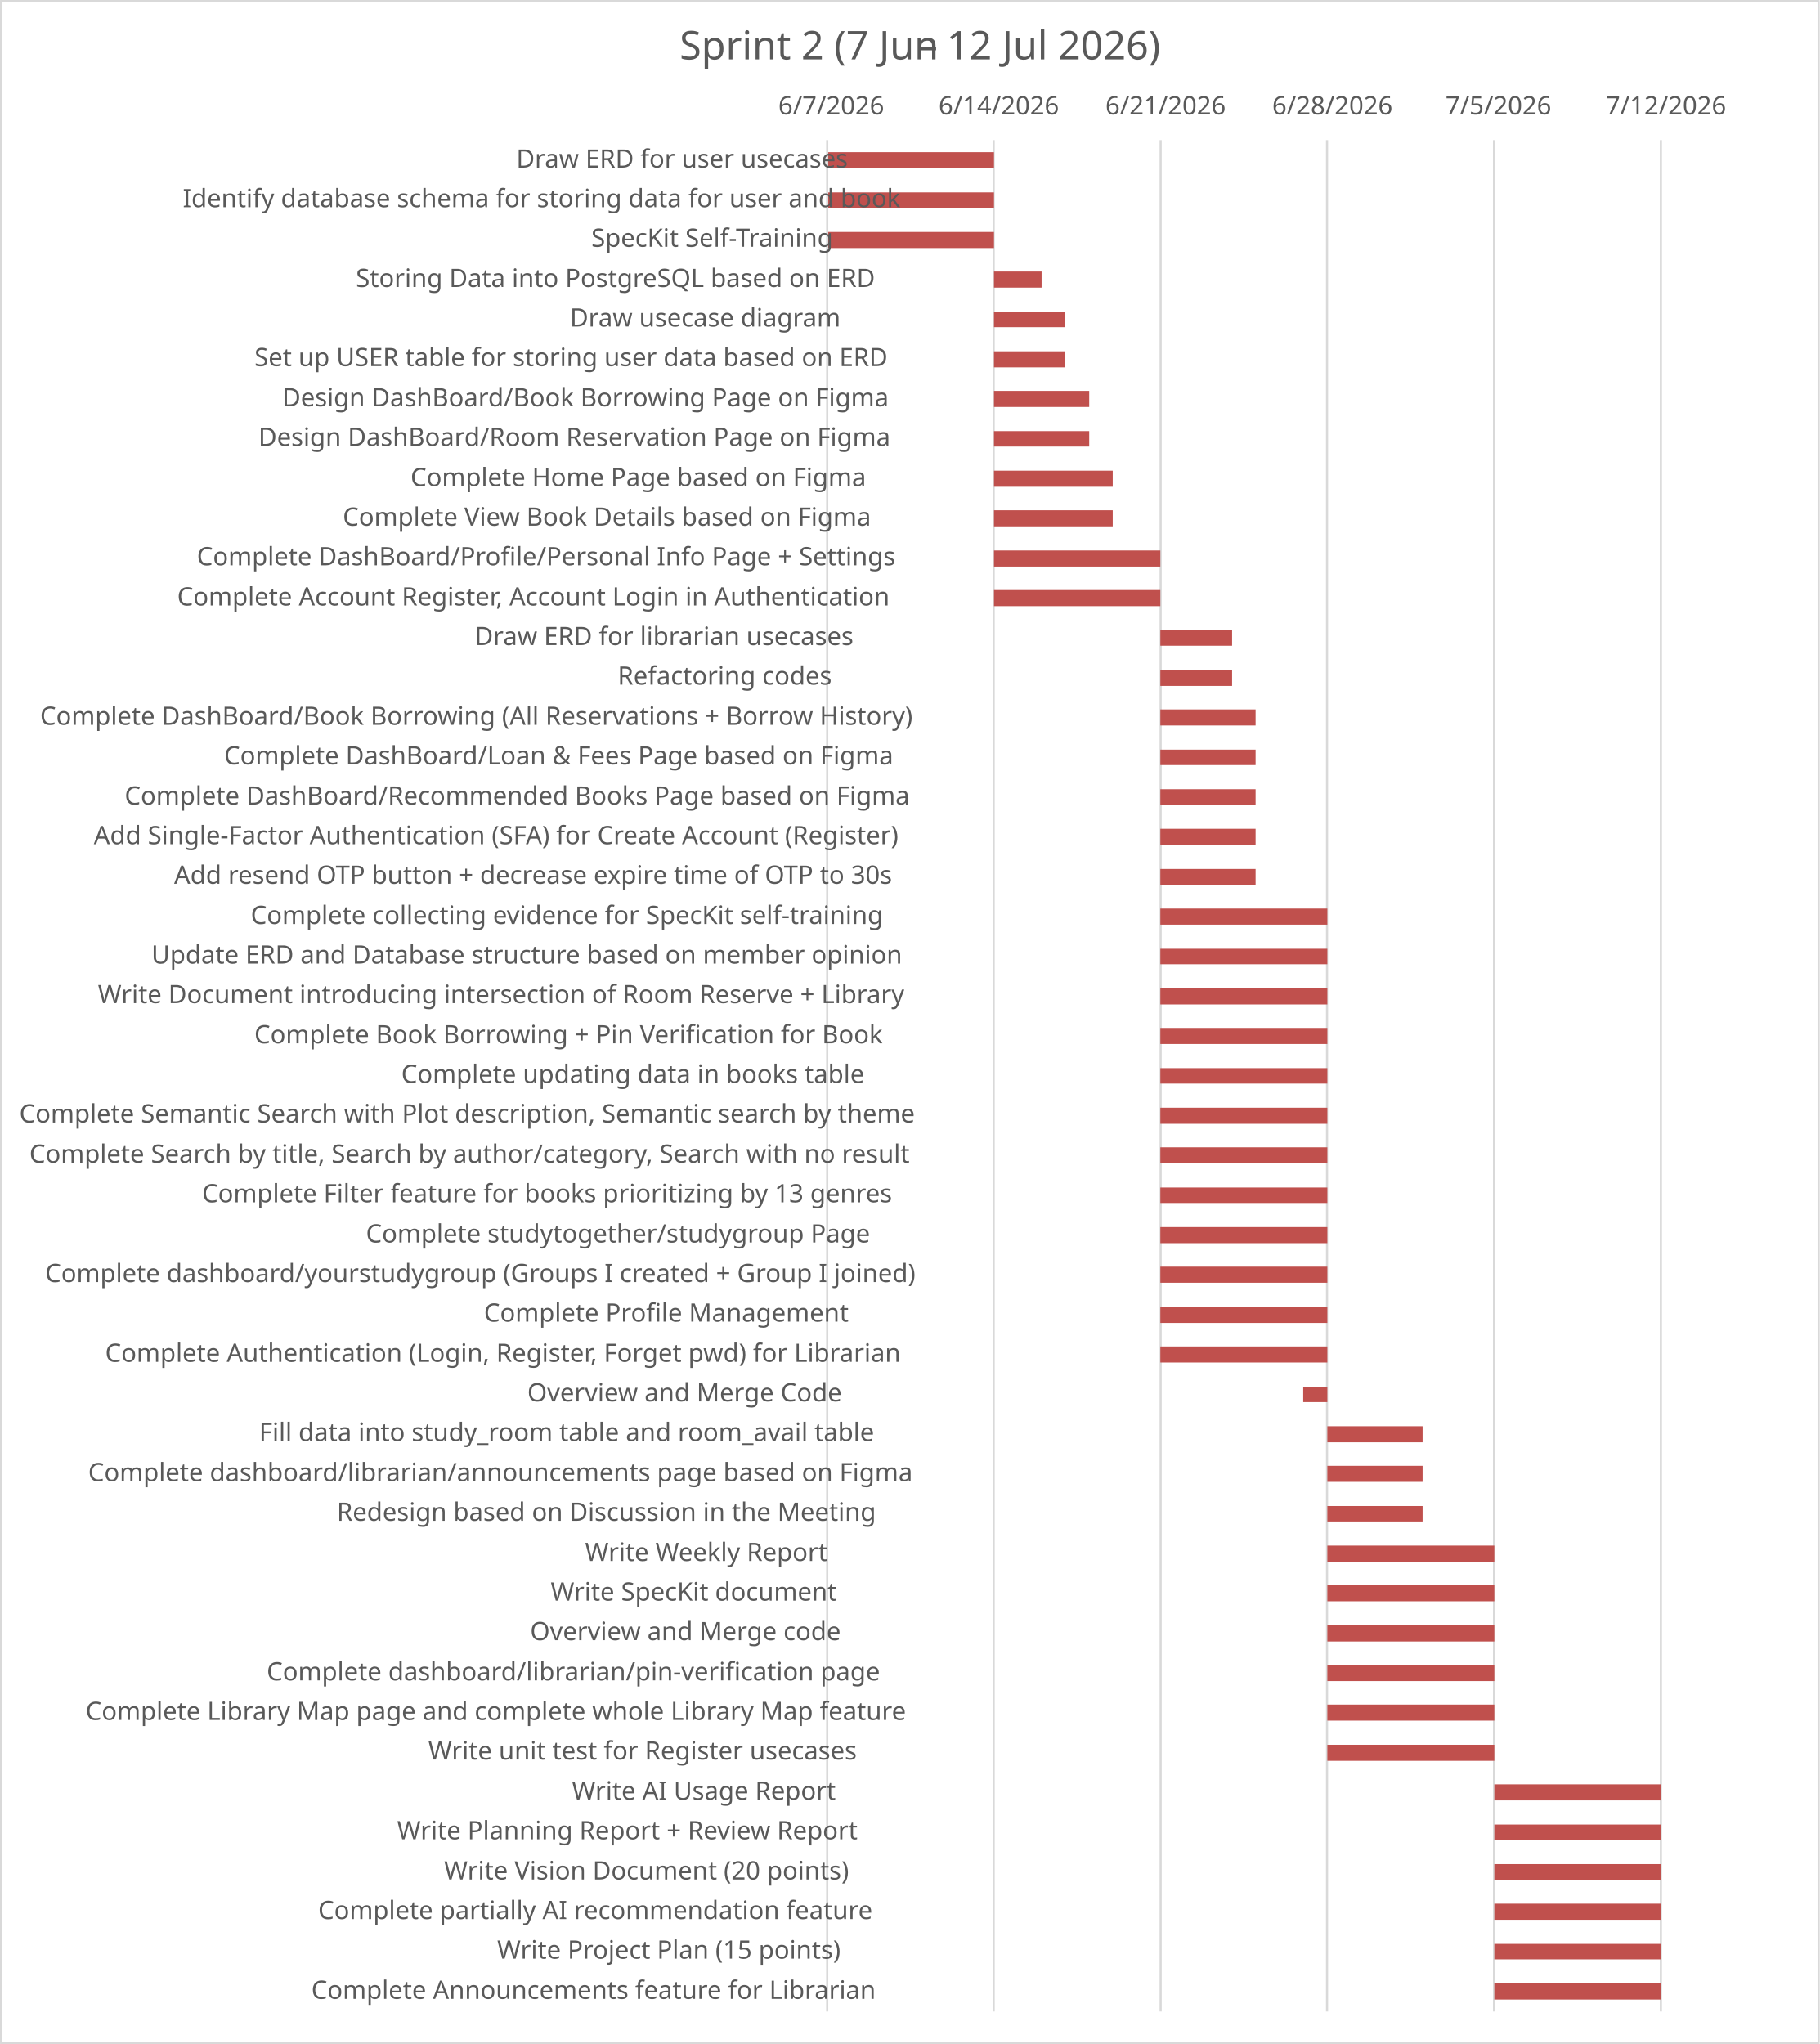
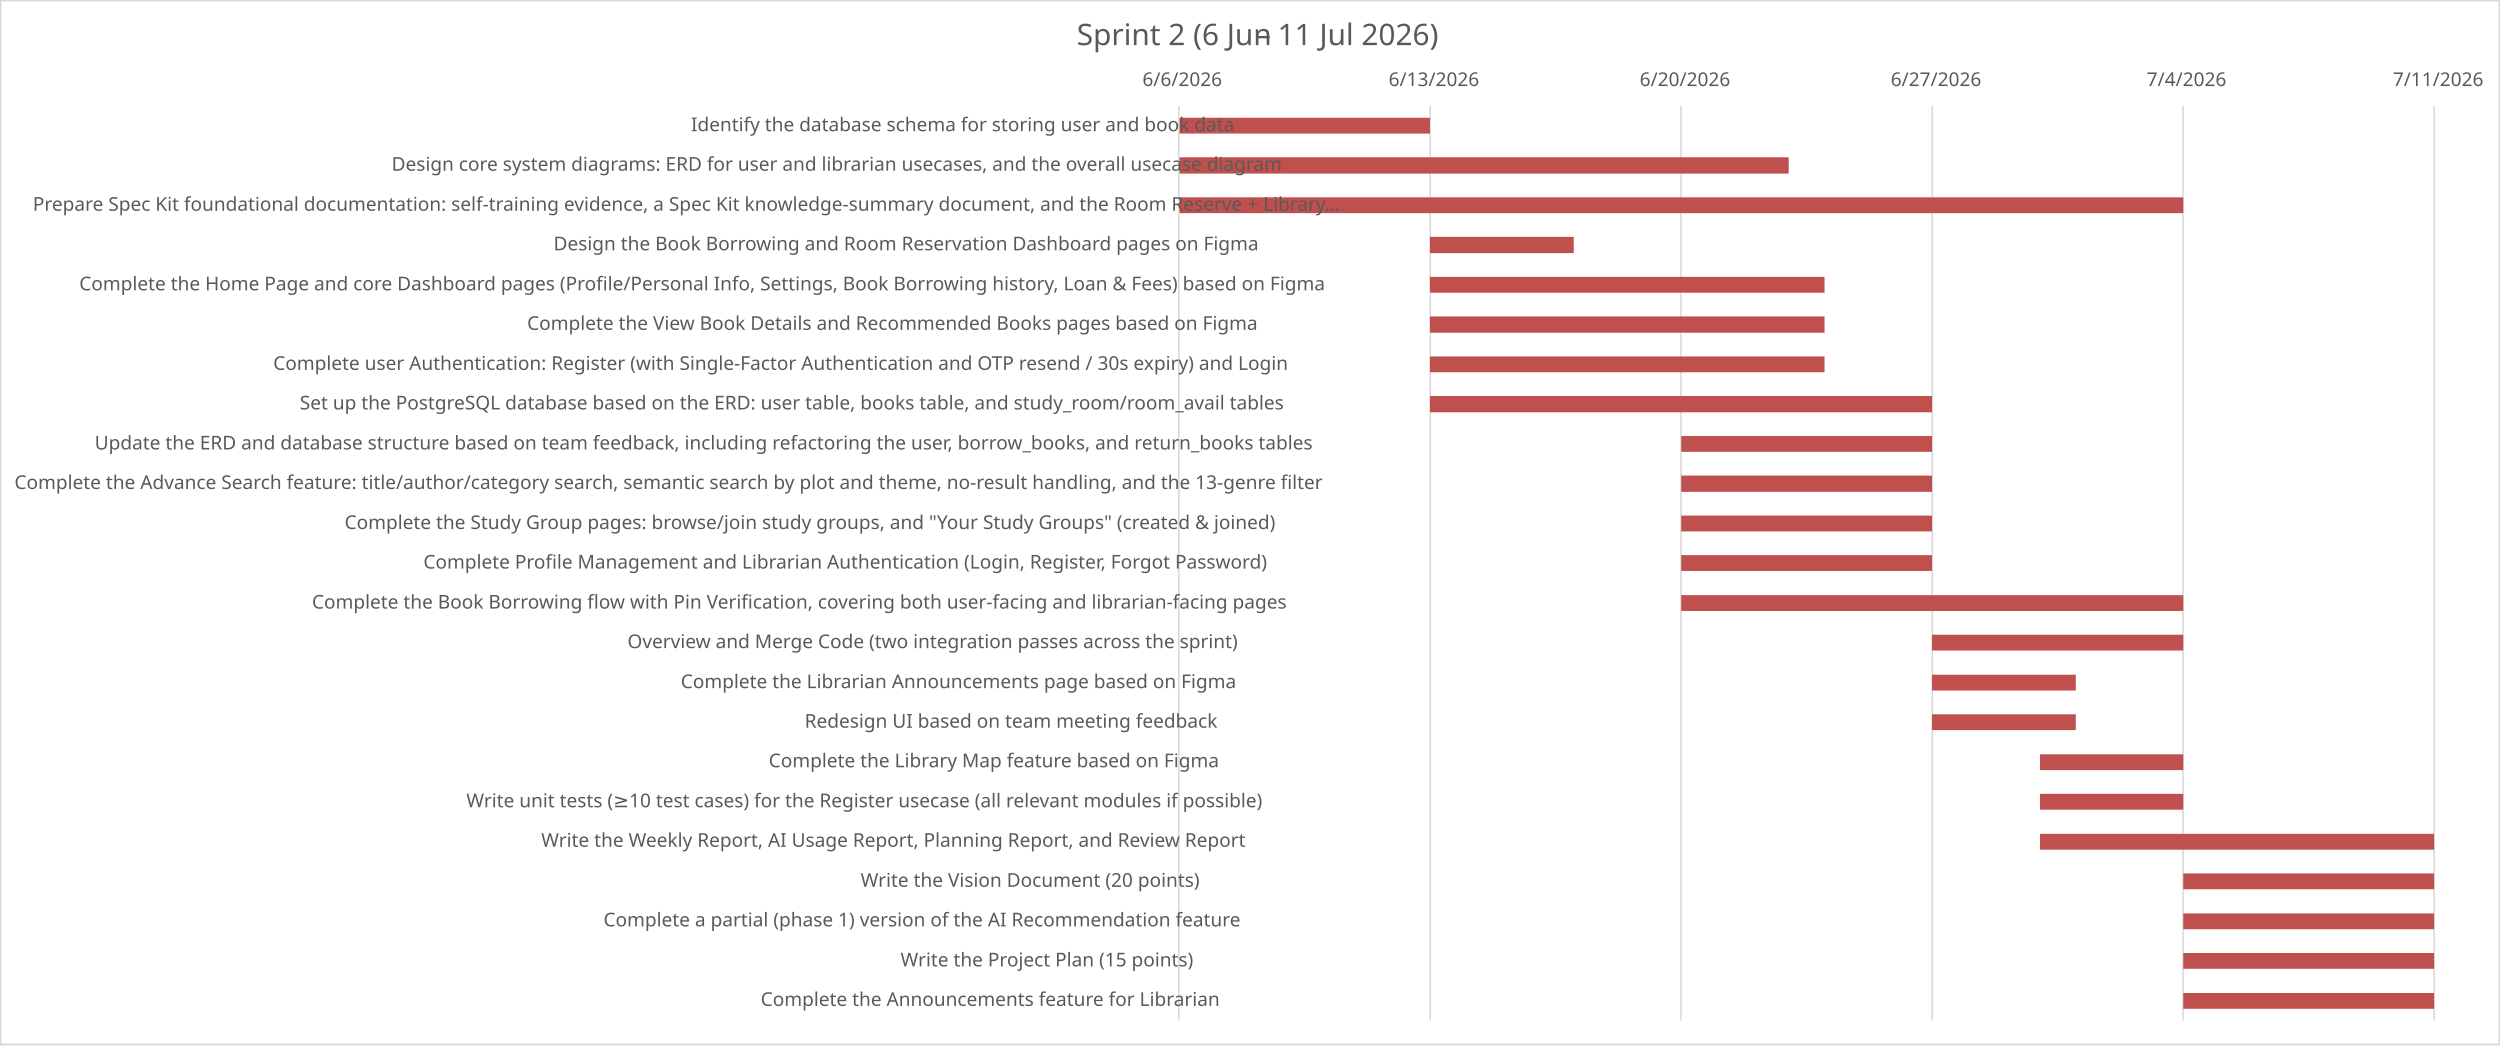
- <svg xmlns="http://www.w3.org/2000/svg" width="2942" height="3305" xml:space="preserve" overflow="hidden">
+ <svg xmlns="http://www.w3.org/2000/svg" width="5373" height="2246" xml:space="preserve" overflow="hidden">
  <defs>
    <clipPath id="clip0">
-       <rect x="3302" y="1032" width="2942" height="3305" />
+       <rect x="5420" y="1746" width="5373" height="2246" />
    </clipPath>
  </defs>
-   <g clip-path="url(#clip0)" transform="translate(-3302 -1032)">
-     <rect x="3303" y="1033" width="2939" height="3302" fill="#FFFFFF" />
+   <g clip-path="url(#clip0)" transform="translate(-5420 -1746)">
+     <rect x="5421" y="1747" width="5370" height="2243" fill="#FFFFFF" />
    <g>
-       <path d="M4908.66 1258.5 4908.66 4284.5M5178.67 1258.5 5178.67 4284.5M5447.68 1258.5 5447.68 4284.5M5717.69 1258.5 5717.69 4284.5M5987.5 1258.5 5987.5 4284.5" stroke="#D9D9D9" stroke-width="3.438" stroke-linejoin="round" stroke-miterlimit="10" fill="none" />
+       <path d="M8493.78 1973.5 8493.78 3939.5M9032.8 1973.5 9032.8 3939.5M9572.81 1973.5 9572.81 3939.5M10111.8 1973.5 10111.8 3939.5M10651.5 1973.5 10651.5 3939.5" stroke="#D9D9D9" stroke-width="3.438" stroke-linejoin="round" stroke-miterlimit="10" fill="none" />
    </g>
    <g>
-       <path d="M4909.16 1278.04 4639 1278.04 4639 1304.04 4909.16 1304.04ZM4909.16 1343.04 4639 1343.04 4639 1368.04 4909.16 1368.04ZM4909.16 1407.05 4639 1407.05 4639 1433.05 4909.16 1433.05ZM4986.16 1471.05 4909.16 1471.05 4909.16 1497.05 4986.16 1497.05ZM5024.17 1536.05 4909.16 1536.05 4909.16 1561.05 5024.17 1561.05ZM5024.17 1600.05 4909.16 1600.05 4909.16 1626.05 5024.17 1626.05ZM5063.17 1664.05 4909.16 1664.05 4909.16 1690.06 5063.17 1690.06ZM5063.17 1729.06 4909.16 1729.06 4909.16 1754.06 5063.17 1754.06ZM5101.17 1793.06 4909.16 1793.06 4909.16 1819.06 5101.17 1819.06ZM5101.17 1857.06 4909.16 1857.06 4909.16 1883.06 5101.17 1883.06ZM5178.17 1922.06 4909.16 1922.06 4909.16 1948.06 5178.17 1948.06ZM5178.17 1986.07 4909.16 1986.07 4909.16 2012.07 5178.17 2012.07ZM5294.17 2051.07 5178.17 2051.07 5178.17 2076.07 5294.17 2076.07ZM5294.17 2115.07 5178.17 2115.07 5178.17 2141.07 5294.17 2141.07ZM5332.17 2179.07 5178.17 2179.07 5178.17 2205.07 5332.17 2205.07ZM5332.17 2244.07 5178.17 2244.07 5178.17 2269.07 5332.17 2269.07ZM5332.17 2308.08 5178.17 2308.08 5178.17 2334.08 5332.17 2334.08ZM5332.17 2372.08 5178.17 2372.08 5178.17 2398.08 5332.17 2398.08ZM5332.17 2437.08 5178.17 2437.08 5178.17 2463.08 5332.17 2463.08ZM5448.18 2501.08 5178.17 2501.08 5178.17 2527.08 5448.18 2527.08ZM5448.18 2566.08 5178.17 2566.08 5178.17 2591.08 5448.18 2591.08ZM5448.18 2630.09 5178.17 2630.09 5178.17 2656.09 5448.18 2656.09ZM5448.18 2694.09 5178.17 2694.09 5178.17 2720.09 5448.18 2720.09ZM5448.18 2759.09 5178.17 2759.09 5178.17 2784.09 5448.18 2784.09ZM5448.18 2823.09 5178.17 2823.09 5178.17 2849.09 5448.18 2849.09ZM5448.18 2887.09 5178.17 2887.09 5178.17 2913.1 5448.18 2913.1ZM5448.18 2952.1 5178.17 2952.1 5178.17 2977.1 5448.18 2977.1ZM5448.18 3016.1 5178.17 3016.1 5178.17 3042.1 5448.18 3042.1ZM5448.18 3080.1 5178.17 3080.1 5178.17 3106.1 5448.18 3106.1ZM5448.18 3145.1 5178.17 3145.1 5178.17 3171.1 5448.18 3171.1ZM5448.18 3209.11 5178.17 3209.11 5178.17 3235.11 5448.18 3235.11ZM5448.18 3274.11 5409.18 3274.11 5409.18 3299.11 5448.18 3299.11ZM5602.18 3338.11 5448.18 3338.11 5448.18 3364.11 5602.18 3364.11ZM5602.18 3402.11 5448.18 3402.11 5448.18 3428.11 5602.18 3428.11ZM5602.18 3467.11 5448.18 3467.11 5448.18 3492.11 5602.18 3492.11ZM5718.19 3531.12 5448.18 3531.12 5448.18 3557.12 5718.19 3557.12ZM5718.19 3595.12 5448.18 3595.12 5448.18 3621.12 5718.19 3621.12ZM5718.19 3660.12 5448.18 3660.12 5448.18 3686.12 5718.19 3686.12ZM5718.19 3724.12 5448.18 3724.12 5448.18 3750.12 5718.19 3750.12ZM5718.19 3788.12 5448.18 3788.12 5448.18 3814.12 5718.19 3814.12ZM5718.19 3853.13 5448.18 3853.13 5448.18 3879.13 5718.19 3879.13ZM5987.2 3917.13 5718.19 3917.13 5718.19 3943.13 5987.2 3943.13ZM5987.2 3982.13 5718.19 3982.13 5718.19 4007.13 5987.2 4007.13ZM5987.2 4046.13 5718.19 4046.13 5718.19 4072.13 5987.2 4072.13ZM5987.2 4110.13 5718.19 4110.13 5718.19 4136.14 5987.2 4136.14ZM5987.2 4175.14 5718.19 4175.14 5718.19 4200.14 5987.2 4200.14ZM5987.2 4239.14 5718.19 4239.14 5718.19 4265.14 5987.2 4265.14Z" fill="#C0504D" />
+       <path d="M8493.28 1999.07 7954 1999.07 7954 2033.07 8493.28 2033.07ZM9264.3 2084.07 7954 2084.07 7954 2119.07 9264.3 2119.07ZM10112.3 2170.07 7954 2170.07 7954 2204.07 10112.3 2204.07ZM8802.29 2255.07 8493.28 2255.07 8493.28 2290.08 8802.29 2290.08ZM9341.31 2341.08 8493.28 2341.08 8493.28 2375.08 9341.31 2375.08ZM9341.31 2426.08 8493.28 2426.08 8493.28 2461.08 9341.31 2461.08ZM9341.31 2512.08 8493.28 2512.08 8493.28 2546.08 9341.31 2546.08ZM9572.31 2597.09 8493.28 2597.09 8493.28 2632.09 9572.31 2632.09ZM9572.31 2683.09 9033.3 2683.09 9033.3 2717.09 9572.31 2717.09ZM9572.31 2768.09 9033.3 2768.09 9033.3 2803.09 9572.31 2803.09ZM9572.31 2854.09 9033.3 2854.09 9033.3 2888.09 9572.31 2888.09ZM9572.31 2939.1 9033.3 2939.1 9033.3 2973.1 9572.31 2973.1ZM10112.3 3025.1 9033.3 3025.1 9033.3 3059.1 10112.3 3059.1ZM10112.3 3110.1 9572.31 3110.1 9572.31 3144.1 10112.3 3144.1ZM9881.32 3196.1 9572.31 3196.1 9572.31 3230.11 9881.32 3230.11ZM9881.32 3281.11 9572.31 3281.11 9572.31 3315.11 9881.32 3315.11ZM10112.3 3367.11 9804.32 3367.11 9804.32 3401.11 10112.3 3401.11ZM10112.3 3452.11 9804.32 3452.11 9804.32 3486.11 10112.3 3486.11ZM10651.3 3538.12 9804.32 3538.12 9804.32 3572.12 10651.3 3572.12ZM10651.3 3623.12 10112.3 3623.12 10112.3 3657.12 10651.3 3657.12ZM10651.3 3709.12 10112.3 3709.12 10112.3 3743.12 10651.3 3743.12ZM10651.3 3794.12 10112.3 3794.12 10112.3 3828.13 10651.3 3828.13ZM10651.3 3880.13 10112.3 3880.13 10112.3 3914.13 10651.3 3914.13Z" fill="#C0504D" />
    </g>
    <g>
-       <path d="M4639.5 1258.5 4639.5 4284.5" stroke="#D9D9D9" stroke-width="3.438" stroke-linejoin="round" stroke-miterlimit="10" fill="none" fill-rule="evenodd" />
+       <path d="M7953.5 1973.5 7953.5 3939.5" stroke="#D9D9D9" stroke-width="3.438" stroke-linejoin="round" stroke-miterlimit="10" fill="none" fill-rule="evenodd" />
    </g>
    <g>
-       <text fill="#595959" font-family="Calibri,Calibri_MSFontService,sans-serif" font-weight="400" font-size="41" transform="matrix(1 0 0 1 4560.42 1217)">6/7/2026</text>
+       <text fill="#595959" font-family="Calibri,Calibri_MSFontService,sans-serif" font-weight="400" font-size="41" transform="matrix(1 0 0 1 7875.29 1931)">6/6/2026</text>
    </g>
    <g>
-       <text fill="#595959" font-family="Calibri,Calibri_MSFontService,sans-serif" font-weight="400" font-size="41" transform="matrix(1 0 0 1 4819.65 1217)">6/14/2026</text>
+       <text fill="#595959" font-family="Calibri,Calibri_MSFontService,sans-serif" font-weight="400" font-size="41" transform="matrix(1 0 0 1 8404.41 1931)">6/13/2026</text>
    </g>
    <g>
-       <text fill="#595959" font-family="Calibri,Calibri_MSFontService,sans-serif" font-weight="400" font-size="41" transform="matrix(1 0 0 1 5089.32 1217)">6/21/2026</text>
+       <text fill="#595959" font-family="Calibri,Calibri_MSFontService,sans-serif" font-weight="400" font-size="41" transform="matrix(1 0 0 1 8943.97 1931)">6/20/2026</text>
    </g>
    <g>
-       <text fill="#595959" font-family="Calibri,Calibri_MSFontService,sans-serif" font-weight="400" font-size="41" transform="matrix(1 0 0 1 5359 1217)">6/28/2026</text>
+       <text fill="#595959" font-family="Calibri,Calibri_MSFontService,sans-serif" font-weight="400" font-size="41" transform="matrix(1 0 0 1 9483.54 1931)">6/27/2026</text>
    </g>
    <g>
-       <text fill="#595959" font-family="Calibri,Calibri_MSFontService,sans-serif" font-weight="400" font-size="41" transform="matrix(1 0 0 1 5639.13 1217)">7/5/2026</text>
+       <text fill="#595959" font-family="Calibri,Calibri_MSFontService,sans-serif" font-weight="400" font-size="41" transform="matrix(1 0 0 1 10033.6 1931)">7/4/2026</text>
    </g>
    <g>
-       <text fill="#595959" font-family="Calibri,Calibri_MSFontService,sans-serif" font-weight="400" font-size="41" transform="matrix(1 0 0 1 5898.35 1217)">7/12/2026</text>
+       <text fill="#595959" font-family="Calibri,Calibri_MSFontService,sans-serif" font-weight="400" font-size="41" transform="matrix(1 0 0 1 10562.7 1931)">7/11/2026</text>
    </g>
    <g>
-       <text fill="#595959" font-family="Calibri,Calibri_MSFontService,sans-serif" font-weight="400" font-size="41" transform="matrix(1 0 0 1 4136.76 1303)">Draw ERD for user usecases</text>
+       <text fill="#595959" font-family="Calibri,Calibri_MSFontService,sans-serif" font-weight="400" font-size="41" transform="matrix(1 0 0 1 6905.09 2028)">Identify the database schema for storing user and book data</text>
    </g>
    <g>
-       <text fill="#595959" font-family="Calibri,Calibri_MSFontService,sans-serif" font-weight="400" font-size="41" transform="matrix(1 0 0 1 3597.53 1367)">Identify database schema for storing data for user and book</text>
+       <text fill="#595959" font-family="Calibri,Calibri_MSFontService,sans-serif" font-weight="400" font-size="41" transform="matrix(1 0 0 1 6261.63 2113)">Design core system diagrams: ERD for user and librarian usecases, and the overall usecase diagram</text>
    </g>
    <g>
-       <text fill="#595959" font-family="Calibri,Calibri_MSFontService,sans-serif" font-weight="400" font-size="41" transform="matrix(1 0 0 1 4258.04 1431)">SpecKit Self-Training</text>
+       <text fill="#595959" font-family="Calibri,Calibri_MSFontService,sans-serif" font-weight="400" font-size="41" transform="matrix(1 0 0 1 5490.57 2199)">Prepare Spec Kit foundational documentation: self-training evidence, a Spec Kit knowledge-summary document, and the Room Reserve + Library…</text>
    </g>
    <g>
-       <text fill="#595959" font-family="Calibri,Calibri_MSFontService,sans-serif" font-weight="400" font-size="41" transform="matrix(1 0 0 1 3877.43 1496)">Storing Data into PostgreSQL based on ERD</text>
+       <text fill="#595959" font-family="Calibri,Calibri_MSFontService,sans-serif" font-weight="400" font-size="41" transform="matrix(1 0 0 1 6609.62 2284)">Design the Book Borrowing and Room Reservation Dashboard pages on Figma</text>
    </g>
    <g>
-       <text fill="#595959" font-family="Calibri,Calibri_MSFontService,sans-serif" font-weight="400" font-size="41" transform="matrix(1 0 0 1 4223.5 1560)">Draw usecase diagram</text>
+       <text fill="#595959" font-family="Calibri,Calibri_MSFontService,sans-serif" font-weight="400" font-size="41" transform="matrix(1 0 0 1 5590.33 2370)">Complete the Home Page and core Dashboard pages (Profile/Personal Info, Settings, Book Borrowing history, Loan &amp; Fees) based on Figma</text>
    </g>
    <g>
-       <text fill="#595959" font-family="Calibri,Calibri_MSFontService,sans-serif" font-weight="400" font-size="41" transform="matrix(1 0 0 1 3713.42 1624)">Set up USER table for storing user data based on ERD</text>
+       <text fill="#595959" font-family="Calibri,Calibri_MSFontService,sans-serif" font-weight="400" font-size="41" transform="matrix(1 0 0 1 6552.88 2455)">Complete the View Book Details and Recommended Books pages based on Figma</text>
    </g>
    <g>
-       <text fill="#595959" font-family="Calibri,Calibri_MSFontService,sans-serif" font-weight="400" font-size="41" transform="matrix(1 0 0 1 3758.27 1689)">Design DashBoard/Book Borrowing Page on Figma</text>
+       <text fill="#595959" font-family="Calibri,Calibri_MSFontService,sans-serif" font-weight="400" font-size="41" transform="matrix(1 0 0 1 6007.21 2541)">Complete user Authentication: Register (with Single-Factor Authentication and OTP resend / 30s expiry) and Login</text>
    </g>
    <g>
-       <text fill="#595959" font-family="Calibri,Calibri_MSFontService,sans-serif" font-weight="400" font-size="41" transform="matrix(1 0 0 1 3719.79 1753)">Design DashBoard/Room Reservation Page on Figma</text>
+       <text fill="#595959" font-family="Calibri,Calibri_MSFontService,sans-serif" font-weight="400" font-size="41" transform="matrix(1 0 0 1 6064.25 2626)">Set up the PostgreSQL database based on the ERD: user table, books table, and study_room/room_avail tables</text>
    </g>
    <g>
-       <text fill="#595959" font-family="Calibri,Calibri_MSFontService,sans-serif" font-weight="400" font-size="41" transform="matrix(1 0 0 1 3965.73 1818)">Complete Home Page based on Figma</text>
+       <text fill="#595959" font-family="Calibri,Calibri_MSFontService,sans-serif" font-weight="400" font-size="41" transform="matrix(1 0 0 1 5623.47 2712)">Update the ERD and database structure based on team feedback, including refactoring the user, borrow_books, and return_books tables</text>
    </g>
    <g>
-       <text fill="#595959" font-family="Calibri,Calibri_MSFontService,sans-serif" font-weight="400" font-size="41" transform="matrix(1 0 0 1 3856.24 1882)">Complete View Book Details based on Figma</text>
+       <text fill="#595959" font-family="Calibri,Calibri_MSFontService,sans-serif" font-weight="400" font-size="41" transform="matrix(1 0 0 1 5451.04 2797)">Complete the Advance Search feature: title/author/category search, semantic search by plot and theme, no-result handling, and the 13-genre filter</text>
    </g>
    <g>
-       <text fill="#595959" font-family="Calibri,Calibri_MSFontService,sans-serif" font-weight="400" font-size="41" transform="matrix(1 0 0 1 3620.33 1946)">Complete DashBoard/Profile/Personal Info Page + Settings</text>
+       <text fill="#595959" font-family="Calibri,Calibri_MSFontService,sans-serif" font-weight="400" font-size="41" transform="matrix(1 0 0 1 6160.52 2883)">Complete the Study Group pages: browse/join study groups, and "Your Study Groups" (created &amp; joined)</text>
    </g>
    <g>
-       <text fill="#595959" font-family="Calibri,Calibri_MSFontService,sans-serif" font-weight="400" font-size="41" transform="matrix(1 0 0 1 3588.5 2011)">Complete Account Register, Account Login in Authentication</text>
+       <text fill="#595959" font-family="Calibri,Calibri_MSFontService,sans-serif" font-weight="400" font-size="41" transform="matrix(1 0 0 1 6329.94 2968)">Complete Profile Management and Librarian Authentication (Login, Register, Forgot Password)</text>
    </g>
    <g>
-       <text fill="#595959" font-family="Calibri,Calibri_MSFontService,sans-serif" font-weight="400" font-size="41" transform="matrix(1 0 0 1 4069.45 2075)">Draw ERD for librarian usecases</text>
+       <text fill="#595959" font-family="Calibri,Calibri_MSFontService,sans-serif" font-weight="400" font-size="41" transform="matrix(1 0 0 1 6090.42 3054)">Complete the Book Borrowing flow with Pin Verification, covering both user-facing and librarian-facing pages</text>
    </g>
    <g>
-       <text fill="#595959" font-family="Calibri,Calibri_MSFontService,sans-serif" font-weight="400" font-size="41" transform="matrix(1 0 0 1 4300.71 2139)">Refactoring codes</text>
+       <text fill="#595959" font-family="Calibri,Calibri_MSFontService,sans-serif" font-weight="400" font-size="41" transform="matrix(1 0 0 1 6768.48 3139)">Overview and Merge Code (two integration passes across the sprint)</text>
    </g>
    <g>
-       <text fill="#595959" font-family="Calibri,Calibri_MSFontService,sans-serif" font-weight="400" font-size="41" transform="matrix(1 0 0 1 3366.73 2204)">Complete DashBoard/Book Borrowing (All Reservations + Borrow History)</text>
+       <text fill="#595959" font-family="Calibri,Calibri_MSFontService,sans-serif" font-weight="400" font-size="41" transform="matrix(1 0 0 1 6883.11 3225)">Complete the Librarian Announcements page based on Figma</text>
    </g>
    <g>
-       <text fill="#595959" font-family="Calibri,Calibri_MSFontService,sans-serif" font-weight="400" font-size="41" transform="matrix(1 0 0 1 3664.31 2268)">Complete DashBoard/Loan &amp; Fees Page based on Figma</text>
+       <text fill="#595959" font-family="Calibri,Calibri_MSFontService,sans-serif" font-weight="400" font-size="41" transform="matrix(1 0 0 1 7149.38 3310)">Redesign UI based on team meeting feedback</text>
    </g>
    <g>
-       <text fill="#595959" font-family="Calibri,Calibri_MSFontService,sans-serif" font-weight="400" font-size="41" transform="matrix(1 0 0 1 3503.53 2333)">Complete DashBoard/Recommended Books Page based on Figma</text>
+       <text fill="#595959" font-family="Calibri,Calibri_MSFontService,sans-serif" font-weight="400" font-size="41" transform="matrix(1 0 0 1 7072.15 3395)">Complete the Library Map feature based on Figma</text>
    </g>
    <g>
-       <text fill="#595959" font-family="Calibri,Calibri_MSFontService,sans-serif" font-weight="400" font-size="41" transform="matrix(1 0 0 1 3453.61 2397)">Add Single-Factor Authentication (SFA) for Create Account (Register)</text>
+       <g>
+         <text fill="#595959" font-family="Calibri,Calibri_MSFontService,sans-serif" font-weight="400" font-size="41" transform="matrix(1 0 0 1 6422.22 3481)">Write unit tests (≥10 test cases) for the Register usecase (all relevant modules if possible)</text>
+       </g>
    </g>
    <g>
-       <text fill="#595959" font-family="Calibri,Calibri_MSFontService,sans-serif" font-weight="400" font-size="41" transform="matrix(1 0 0 1 3583.5 2461)">Add resend OTP button + decrease expire time of OTP to 30s</text>
+       <text fill="#595959" font-family="Calibri,Calibri_MSFontService,sans-serif" font-weight="400" font-size="41" transform="matrix(1 0 0 1 6583.17 3566)">Write the Weekly Report, AI Usage Report, Planning Report, and Review Report</text>
    </g>
    <g>
-       <text fill="#595959" font-family="Calibri,Calibri_MSFontService,sans-serif" font-weight="400" font-size="41" transform="matrix(1 0 0 1 3707.41 2526)">Complete collecting evidence for SpecKit self-training</text>
+       <text fill="#595959" font-family="Calibri,Calibri_MSFontService,sans-serif" font-weight="400" font-size="41" transform="matrix(1 0 0 1 7269.62 3652)">Write the Vision Document (20 points)</text>
    </g>
    <g>
-       <text fill="#595959" font-family="Calibri,Calibri_MSFontService,sans-serif" font-weight="400" font-size="41" transform="matrix(1 0 0 1 3546.81 2590)">Update ERD and Database structure based on member opinion</text>
+       <text fill="#595959" font-family="Calibri,Calibri_MSFontService,sans-serif" font-weight="400" font-size="41" transform="matrix(1 0 0 1 6716.96 3737)">Complete a partial (phase 1) version of the AI Recommendation feature</text>
    </g>
    <g>
-       <text fill="#595959" font-family="Calibri,Calibri_MSFontService,sans-serif" font-weight="400" font-size="41" transform="matrix(1 0 0 1 3460.32 2654)">Write Document introducing intersection of Room Reserve + Library</text>
+       <text fill="#595959" font-family="Calibri,Calibri_MSFontService,sans-serif" font-weight="400" font-size="41" transform="matrix(1 0 0 1 7355.4 3823)">Write the Project Plan (15 points)</text>
    </g>
    <g>
-       <text fill="#595959" font-family="Calibri,Calibri_MSFontService,sans-serif" font-weight="400" font-size="41" transform="matrix(1 0 0 1 3713.19 2719)">Complete Book Borrowing + Pin Verification for Book</text>
+       <text fill="#595959" font-family="Calibri,Calibri_MSFontService,sans-serif" font-weight="400" font-size="41" transform="matrix(1 0 0 1 7054.87 3908)">Complete the Announcements feature for Librarian</text>
    </g>
    <g>
-       <text fill="#595959" font-family="Calibri,Calibri_MSFontService,sans-serif" font-weight="400" font-size="41" transform="matrix(1 0 0 1 3950.79 2783)">Complete updating data in books table</text>
+       <text fill="#595959" font-family="Calibri,Calibri_MSFontService,sans-serif" font-weight="400" font-size="64" transform="matrix(1 0 0 1 7734.11 1843)">Sprint 2 (6 Jun </text>
    </g>
    <g>
-       <text fill="#595959" font-family="Calibri,Calibri_MSFontService,sans-serif" font-weight="400" font-size="41" transform="matrix(1 0 0 1 3333.23 2847)">Complete Semantic Search with Plot description, Semantic search by theme</text>
+       <text fill="#595959" font-family="Calibri,Calibri_MSFontService,sans-serif" font-weight="400" font-size="64" transform="matrix(1 0 0 1 8119.43 1843)">–</text>
    </g>
    <g>
-       <text fill="#595959" font-family="Calibri,Calibri_MSFontService,sans-serif" font-weight="400" font-size="41" transform="matrix(1 0 0 1 3349.45 2912)">Complete Search by title, Search by author/category, Search with no result</text>
+       <text fill="#595959" font-family="Calibri,Calibri_MSFontService,sans-serif" font-weight="400" font-size="64" transform="matrix(1 0 0 1 8165.9 1843)">11 Jul 2026)</text>
    </g>
-     <g>
-       <text fill="#595959" font-family="Calibri,Calibri_MSFontService,sans-serif" font-weight="400" font-size="41" transform="matrix(1 0 0 1 3628.63 2976)">Complete Filter feature for books prioritizing by 13 genres</text>
-     </g>
-     <g>
-       <text fill="#595959" font-family="Calibri,Calibri_MSFontService,sans-serif" font-weight="400" font-size="41" transform="matrix(1 0 0 1 3893.64 3041)">Complete studytogether/studygroup Page</text>
-     </g>
-     <g>
-       <text fill="#595959" font-family="Calibri,Calibri_MSFontService,sans-serif" font-weight="400" font-size="41" transform="matrix(1 0 0 1 3374.92 3105)">Complete dashboard/yourstudygroup (Groups I created + Group I joined)</text>
-     </g>
-     <g>
-       <text fill="#595959" font-family="Calibri,Calibri_MSFontService,sans-serif" font-weight="400" font-size="41" transform="matrix(1 0 0 1 4084.51 3169)">Complete Profile Management</text>
-     </g>
-     <g>
-       <text fill="#595959" font-family="Calibri,Calibri_MSFontService,sans-serif" font-weight="400" font-size="41" transform="matrix(1 0 0 1 3472.01 3234)">Complete Authentication (Login, Register, Forget pwd) for Librarian</text>
-     </g>
-     <g>
-       <text fill="#595959" font-family="Calibri,Calibri_MSFontService,sans-serif" font-weight="400" font-size="41" transform="matrix(1 0 0 1 4154.59 3298)">Overview and Merge Code</text>
-     </g>
-     <g>
-       <text fill="#595959" font-family="Calibri,Calibri_MSFontService,sans-serif" font-weight="400" font-size="41" transform="matrix(1 0 0 1 3721 3362)">Fill data into study_room table and room_avail table</text>
-     </g>
-     <g>
-       <text fill="#595959" font-family="Calibri,Calibri_MSFontService,sans-serif" font-weight="400" font-size="41" transform="matrix(1 0 0 1 3444.58 3427)">Complete dashboard/librarian/announcements page based on Figma</text>
-     </g>
-     <g>
-       <text fill="#595959" font-family="Calibri,Calibri_MSFontService,sans-serif" font-weight="400" font-size="41" transform="matrix(1 0 0 1 3846.66 3491)">Redesign based on Discussion in the Meeting</text>
-     </g>
-     <g>
-       <text fill="#595959" font-family="Calibri,Calibri_MSFontService,sans-serif" font-weight="400" font-size="41" transform="matrix(1 0 0 1 4248.02 3556)">Write Weekly Report</text>
-     </g>
-     <g>
-       <text fill="#595959" font-family="Calibri,Calibri_MSFontService,sans-serif" font-weight="400" font-size="41" transform="matrix(1 0 0 1 4192.38 3620)">Write SpecKit document</text>
-     </g>
-     <g>
-       <text fill="#595959" font-family="Calibri,Calibri_MSFontService,sans-serif" font-weight="400" font-size="41" transform="matrix(1 0 0 1 4159.15 3684)">Overview and Merge code</text>
-     </g>
-     <g>
-       <text fill="#595959" font-family="Calibri,Calibri_MSFontService,sans-serif" font-weight="400" font-size="41" transform="matrix(1 0 0 1 3733.2 3749)">Complete dashboard/librarian/pin-verification page</text>
-     </g>
-     <g>
-       <text fill="#595959" font-family="Calibri,Calibri_MSFontService,sans-serif" font-weight="400" font-size="41" transform="matrix(1 0 0 1 3440.41 3813)">Complete Library Map page and complete whole Library Map feature</text>
-     </g>
-     <g>
-       <text fill="#595959" font-family="Calibri,Calibri_MSFontService,sans-serif" font-weight="400" font-size="41" transform="matrix(1 0 0 1 3994.56 3877)">Write unit test for Register usecases</text>
-     </g>
-     <g>
-       <text fill="#595959" font-family="Calibri,Calibri_MSFontService,sans-serif" font-weight="400" font-size="41" transform="matrix(1 0 0 1 4226.75 3942)">Write AI Usage Report</text>
-     </g>
-     <g>
-       <text fill="#595959" font-family="Calibri,Calibri_MSFontService,sans-serif" font-weight="400" font-size="41" transform="matrix(1 0 0 1 3944.1 4006)">Write Planning Report + Review Report</text>
-     </g>
-     <g>
-       <text fill="#595959" font-family="Calibri,Calibri_MSFontService,sans-serif" font-weight="400" font-size="41" transform="matrix(1 0 0 1 4020.11 4071)">Write Vision Document (20 points)</text>
-     </g>
-     <g>
-       <text fill="#595959" font-family="Calibri,Calibri_MSFontService,sans-serif" font-weight="400" font-size="41" transform="matrix(1 0 0 1 3816.32 4135)">Complete partially AI recommendation feature</text>
-     </g>
-     <g>
-       <text fill="#595959" font-family="Calibri,Calibri_MSFontService,sans-serif" font-weight="400" font-size="41" transform="matrix(1 0 0 1 4105.89 4199)">Write Project Plan (15 points)</text>
-     </g>
-     <g>
-       <text fill="#595959" font-family="Calibri,Calibri_MSFontService,sans-serif" font-weight="400" font-size="41" transform="matrix(1 0 0 1 3805.36 4264)">Complete Announcements feature for Librarian</text>
-     </g>
-     <g>
-       <text fill="#595959" font-family="Calibri,Calibri_MSFontService,sans-serif" font-weight="400" font-size="64" transform="matrix(1 0 0 1 4400.82 1128)">Sprint 2 (7 Jun </text>
-     </g>
-     <g>
-       <text fill="#595959" font-family="Calibri,Calibri_MSFontService,sans-serif" font-weight="400" font-size="64" transform="matrix(1 0 0 1 4786.15 1128)">–</text>
-     </g>
-     <g>
-       <text fill="#595959" font-family="Calibri,Calibri_MSFontService,sans-serif" font-weight="400" font-size="64" transform="matrix(1 0 0 1 4832.62 1128)">12 Jul 2026)</text>
-     </g>
-     <rect x="3303.5" y="1033.5" width="2939" height="3302" stroke="#D9D9D9" stroke-width="3.438" stroke-linejoin="round" stroke-miterlimit="10" fill="none" />
+     <rect x="5421.5" y="1747.5" width="5370" height="2243" stroke="#D9D9D9" stroke-width="3.438" stroke-linejoin="round" stroke-miterlimit="10" fill="none" />
  </g>
</svg>
